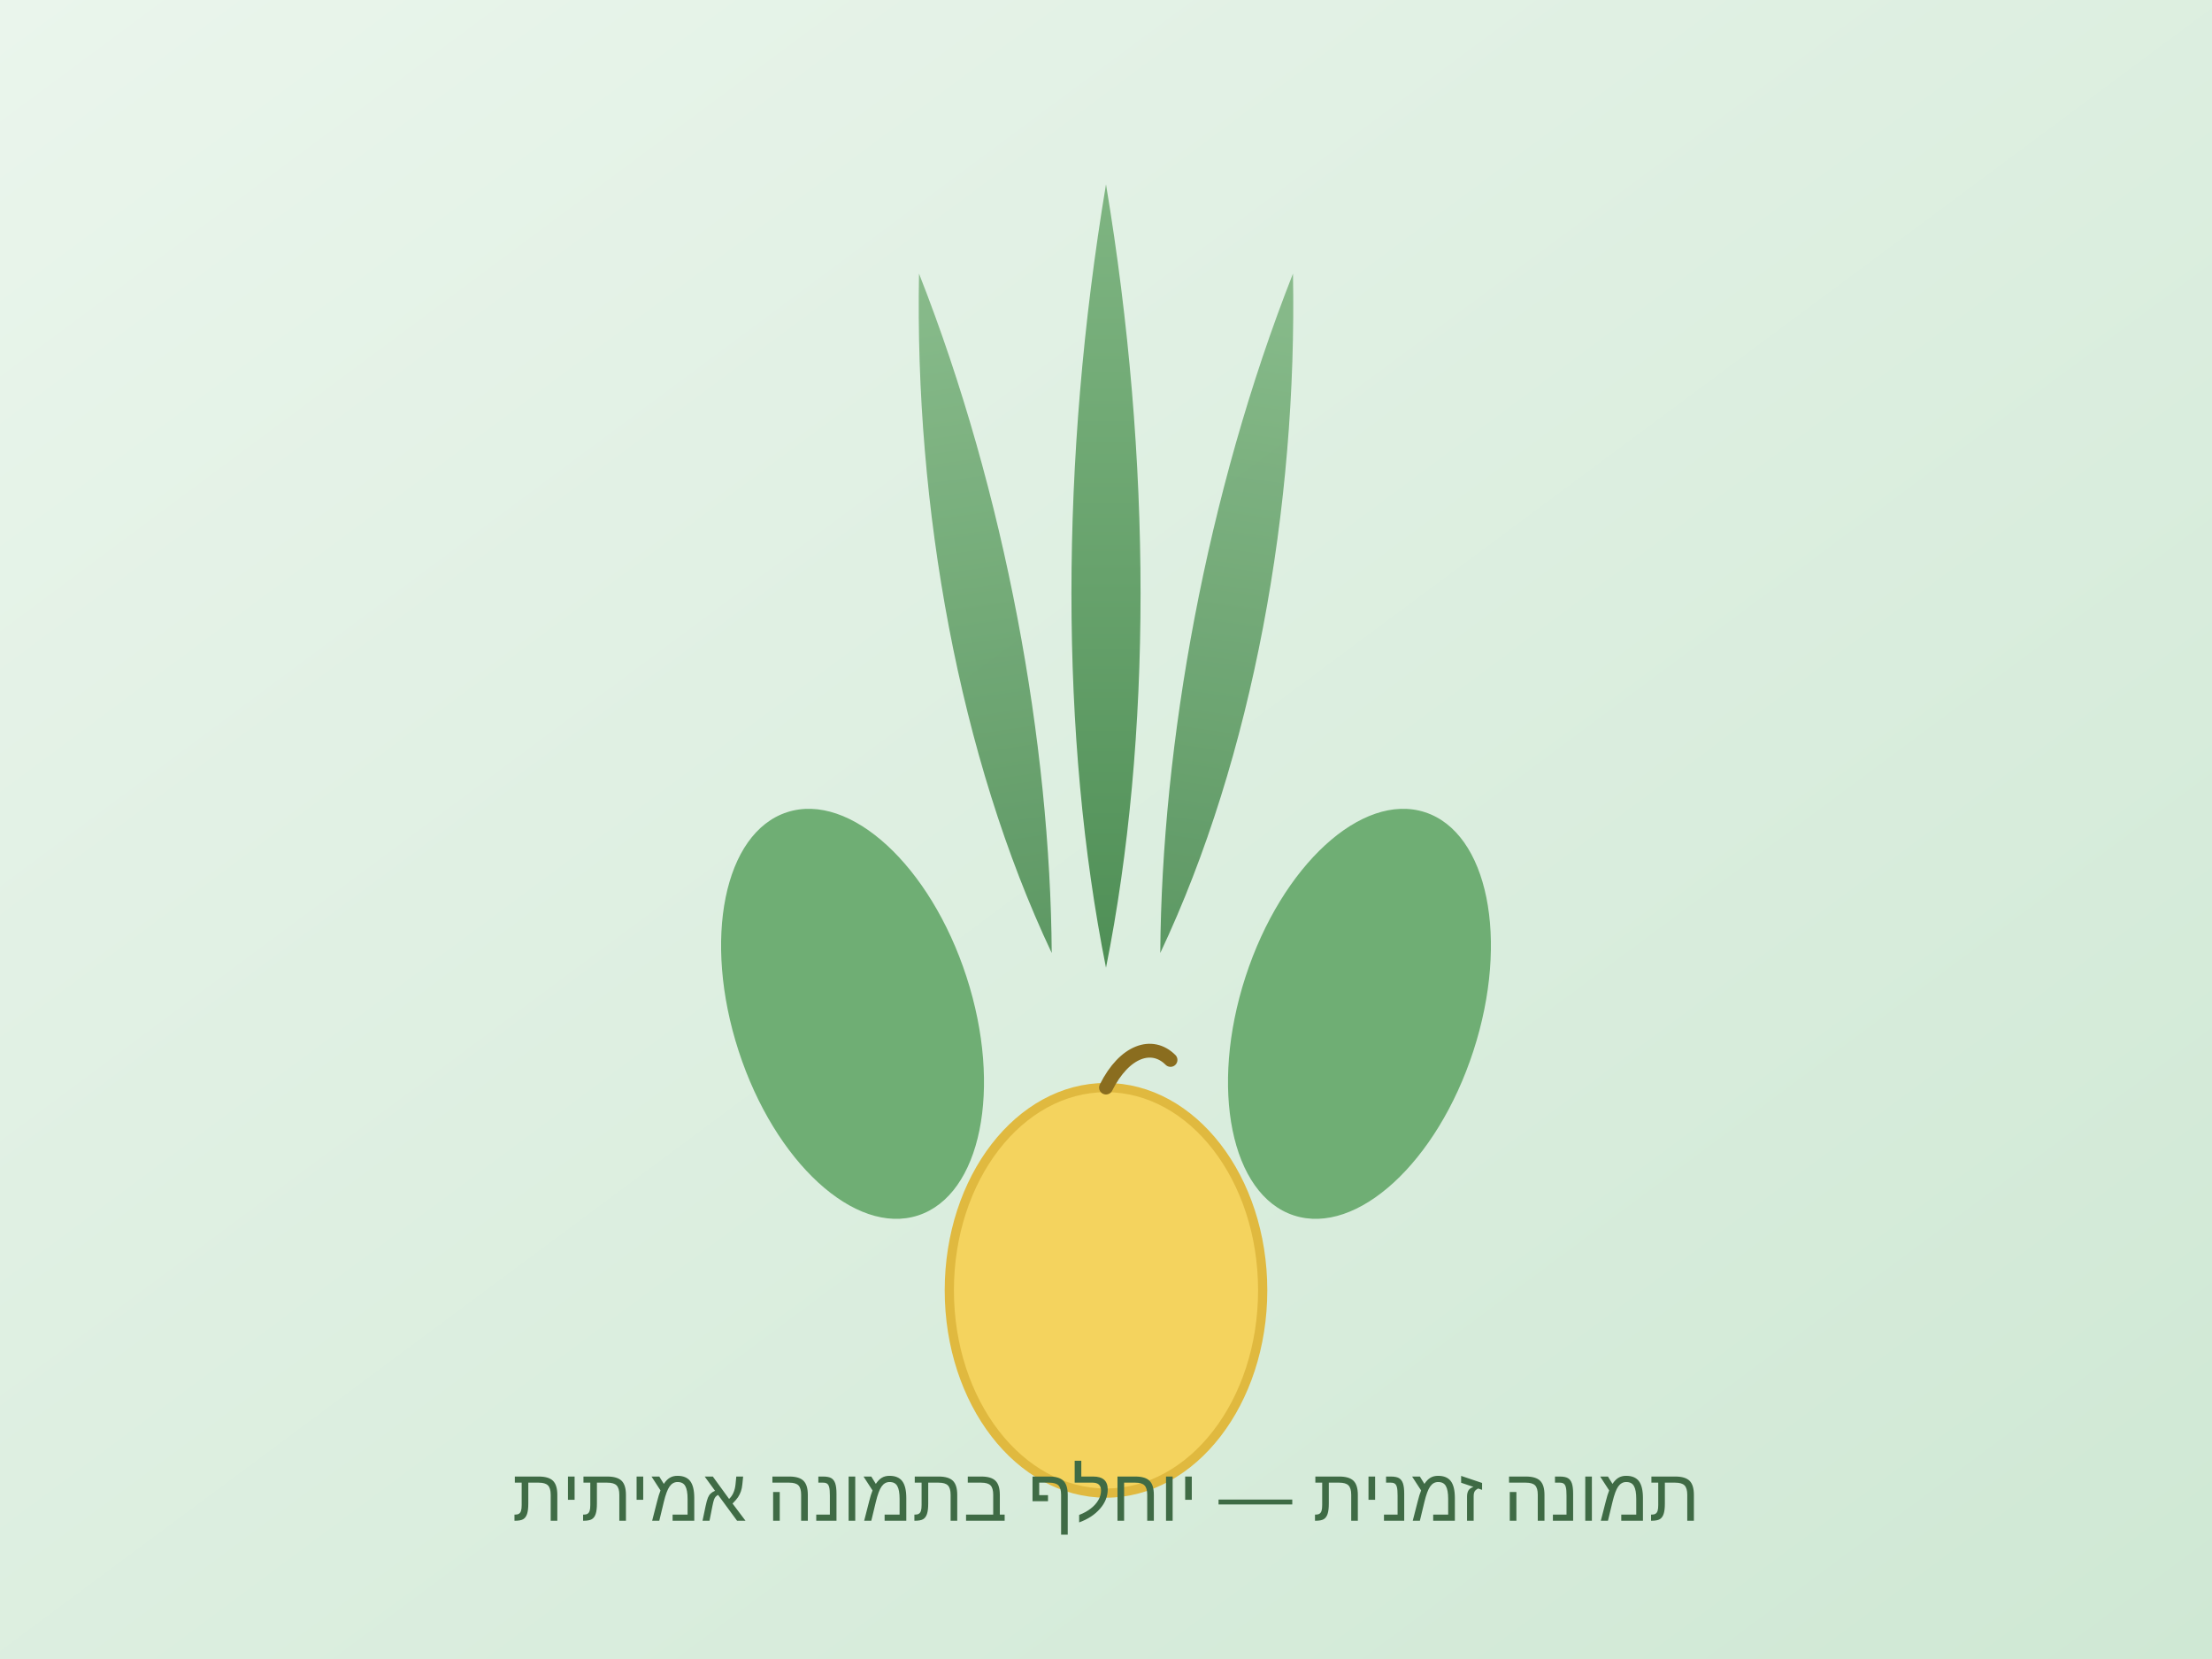
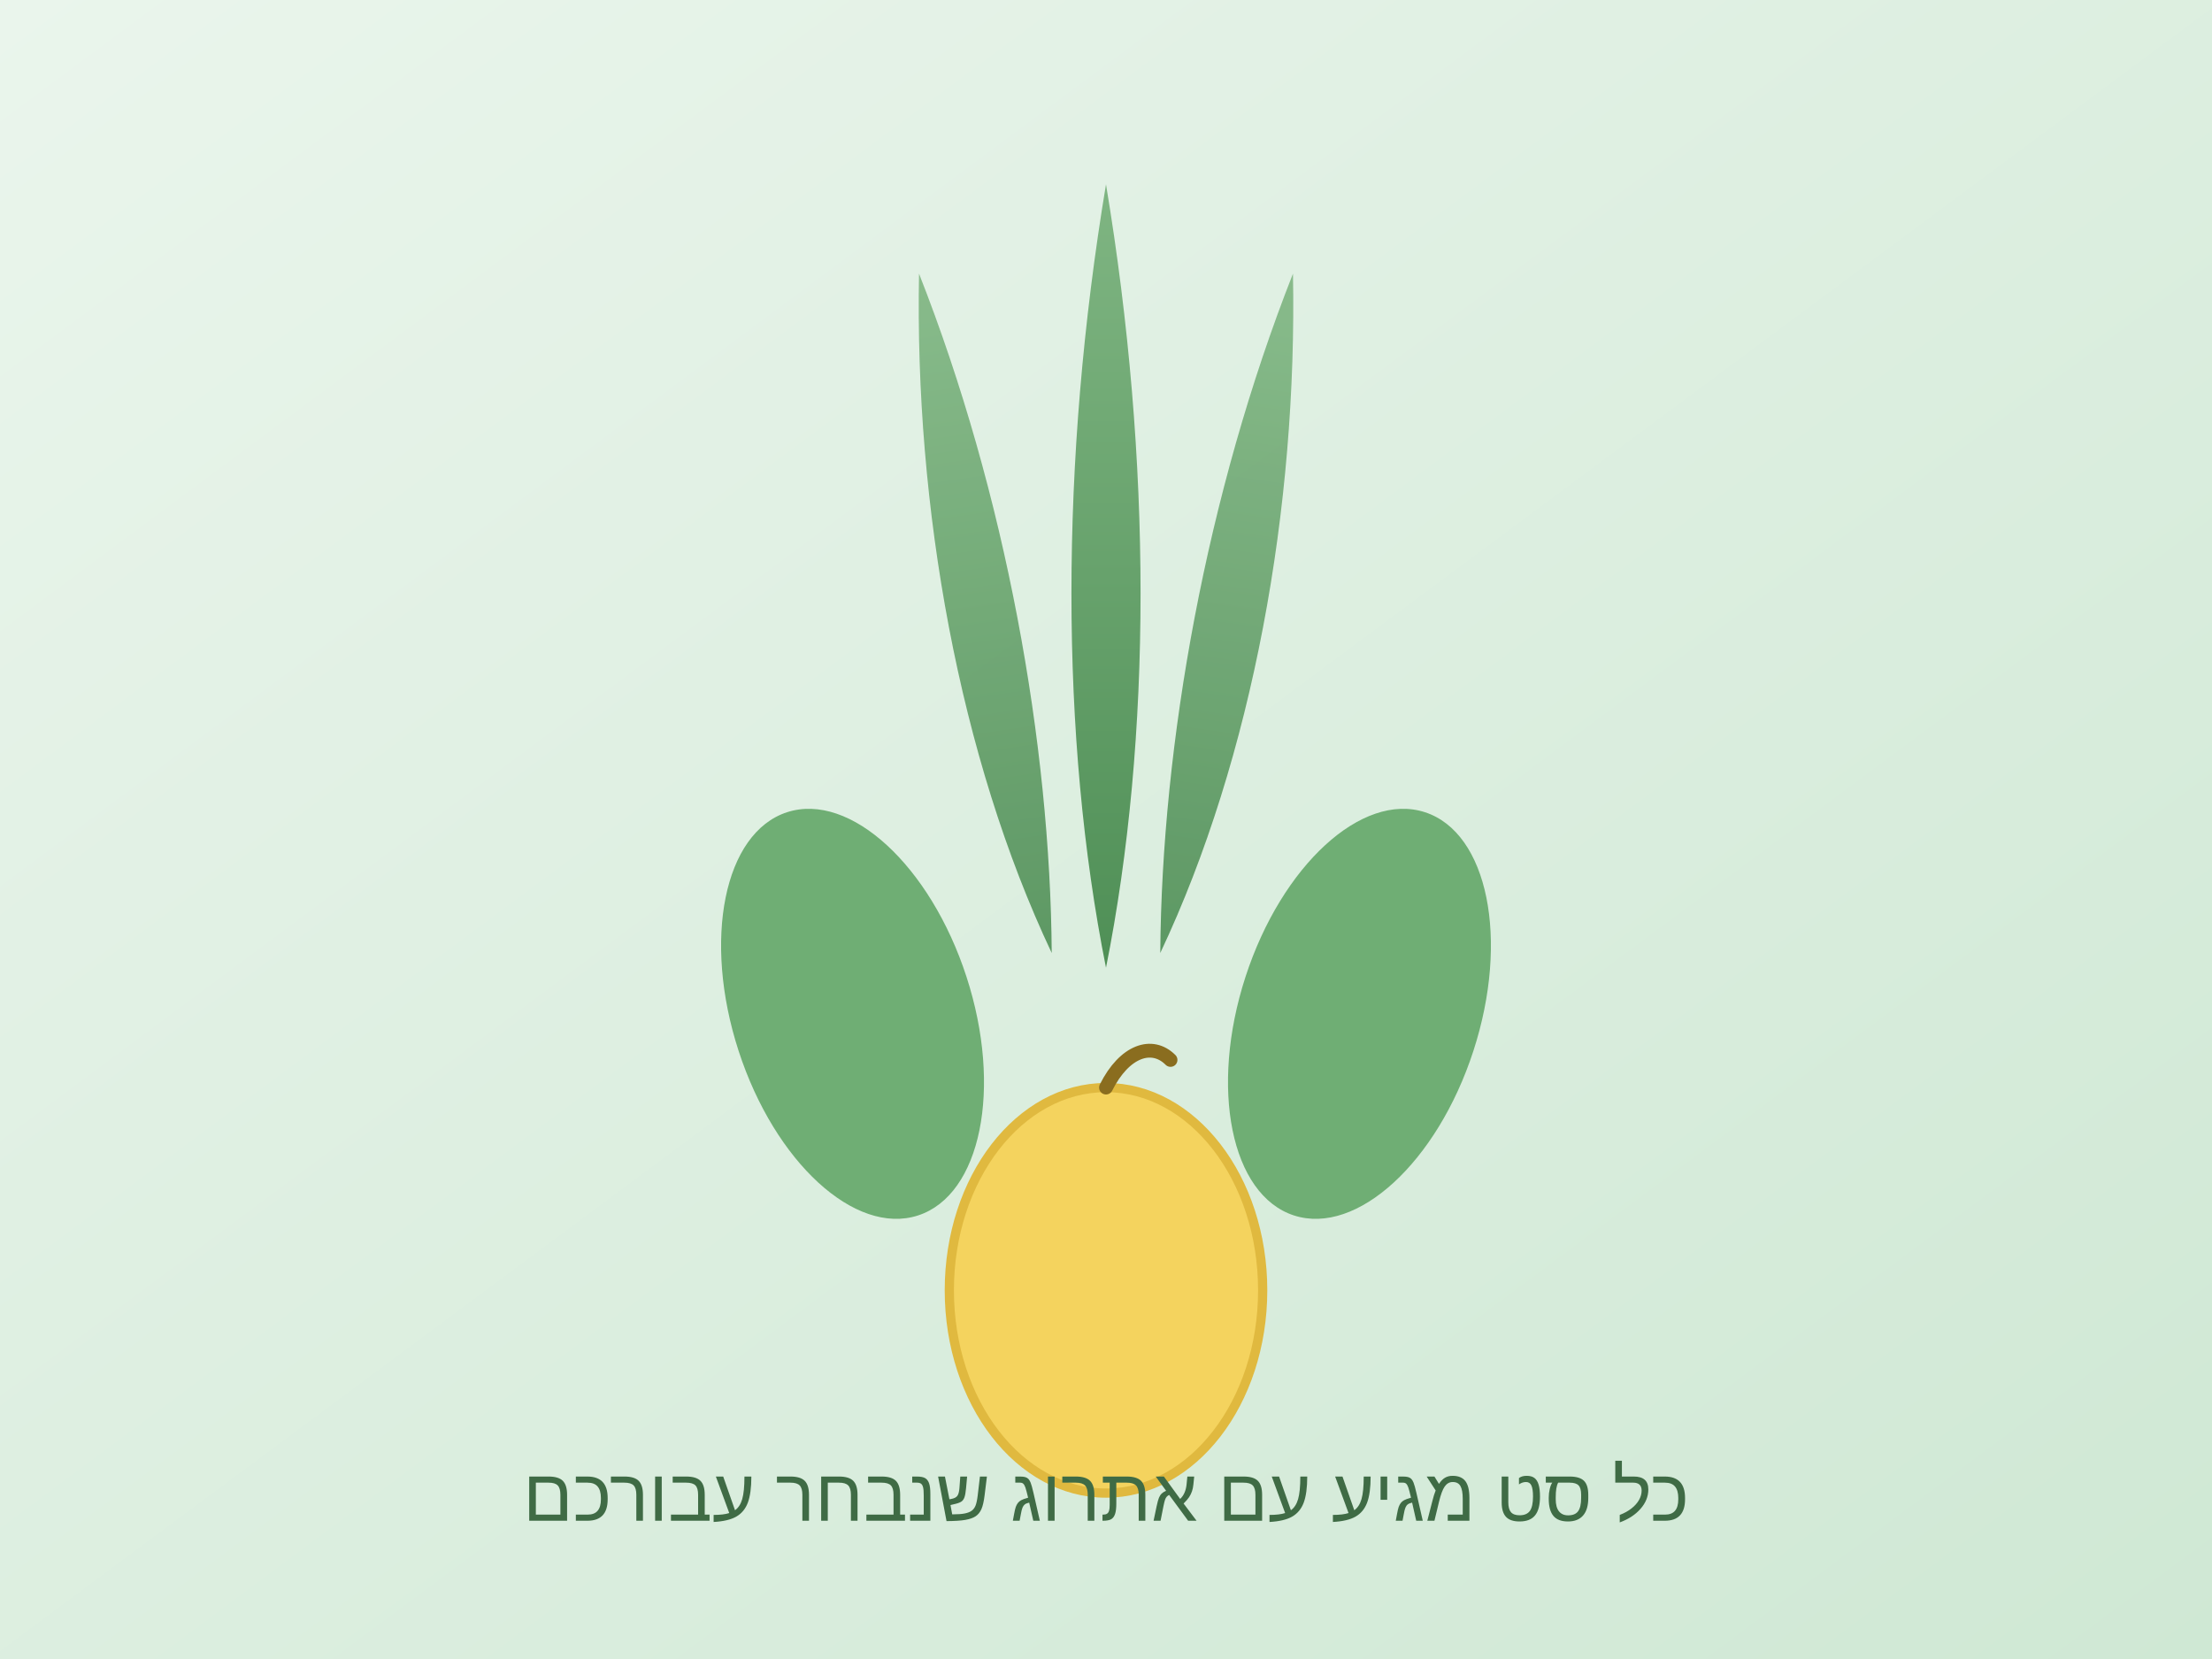
- <svg xmlns="http://www.w3.org/2000/svg" viewBox="0 0 480 360" role="img" aria-label="תמונה זמנית של סט ארבעת המינים">
+ <svg xmlns="http://www.w3.org/2000/svg" viewBox="0 0 480 360" role="img" aria-label="איור של סט ארבעת המינים">
  <defs>
    <linearGradient id="bg" x1="0" y1="0" x2="1" y2="1">
      <stop offset="0%" stop-color="#eaf5ec" />
      <stop offset="100%" stop-color="#cfe8d4" />
    </linearGradient>
    <linearGradient id="lulav" x1="0" y1="0" x2="0" y2="1">
      <stop offset="0%" stop-color="#7fb582" />
      <stop offset="100%" stop-color="#4f8f56" />
    </linearGradient>
  </defs>
  <rect width="480" height="360" fill="url(#bg)" />
  <g transform="translate(240,190)">
    <path d="M0,-150 C 10,-90 10,-30 0,20 C -10,-30 -10,-90 0,-150 Z" fill="url(#lulav)" />
    <path d="M-22,-135 C -10,-85 -8,-30 -14,15 C -28,-30 -30,-85 -22,-135 Z" fill="url(#lulav)" opacity="0.9" transform="rotate(-8)" />
    <path d="M22,-135 C 10,-85 8,-30 14,15 C 28,-30 30,-85 22,-135 Z" fill="url(#lulav)" opacity="0.9" transform="rotate(8)" />
    <ellipse cx="-55" cy="30" rx="26" ry="46" fill="#6fae74" transform="rotate(-18 -55 30)" />
    <ellipse cx="55" cy="30" rx="26" ry="46" fill="#6fae74" transform="rotate(18 55 30)" />
    <ellipse cx="0" cy="90" rx="34" ry="44" fill="#f4d35e" />
    <ellipse cx="0" cy="90" rx="34" ry="44" fill="none" stroke="#e0b93f" stroke-width="2" />
    <path d="M0,46 C 4,38 10,36 14,40" fill="none" stroke="#8a6d1f" stroke-width="3" stroke-linecap="round" />
  </g>
-   <text x="240" y="330" text-anchor="middle" font-family="Arial, sans-serif" font-size="16" fill="#3f6b45">תמונה זמנית — יוחלף בתמונה אמיתית</text>
+   <text x="240" y="330" text-anchor="middle" font-family="Arial, sans-serif" font-size="16" fill="#3f6b45">כל סט מגיע עם אתרוג שנבחר עבורכם</text>
</svg>
